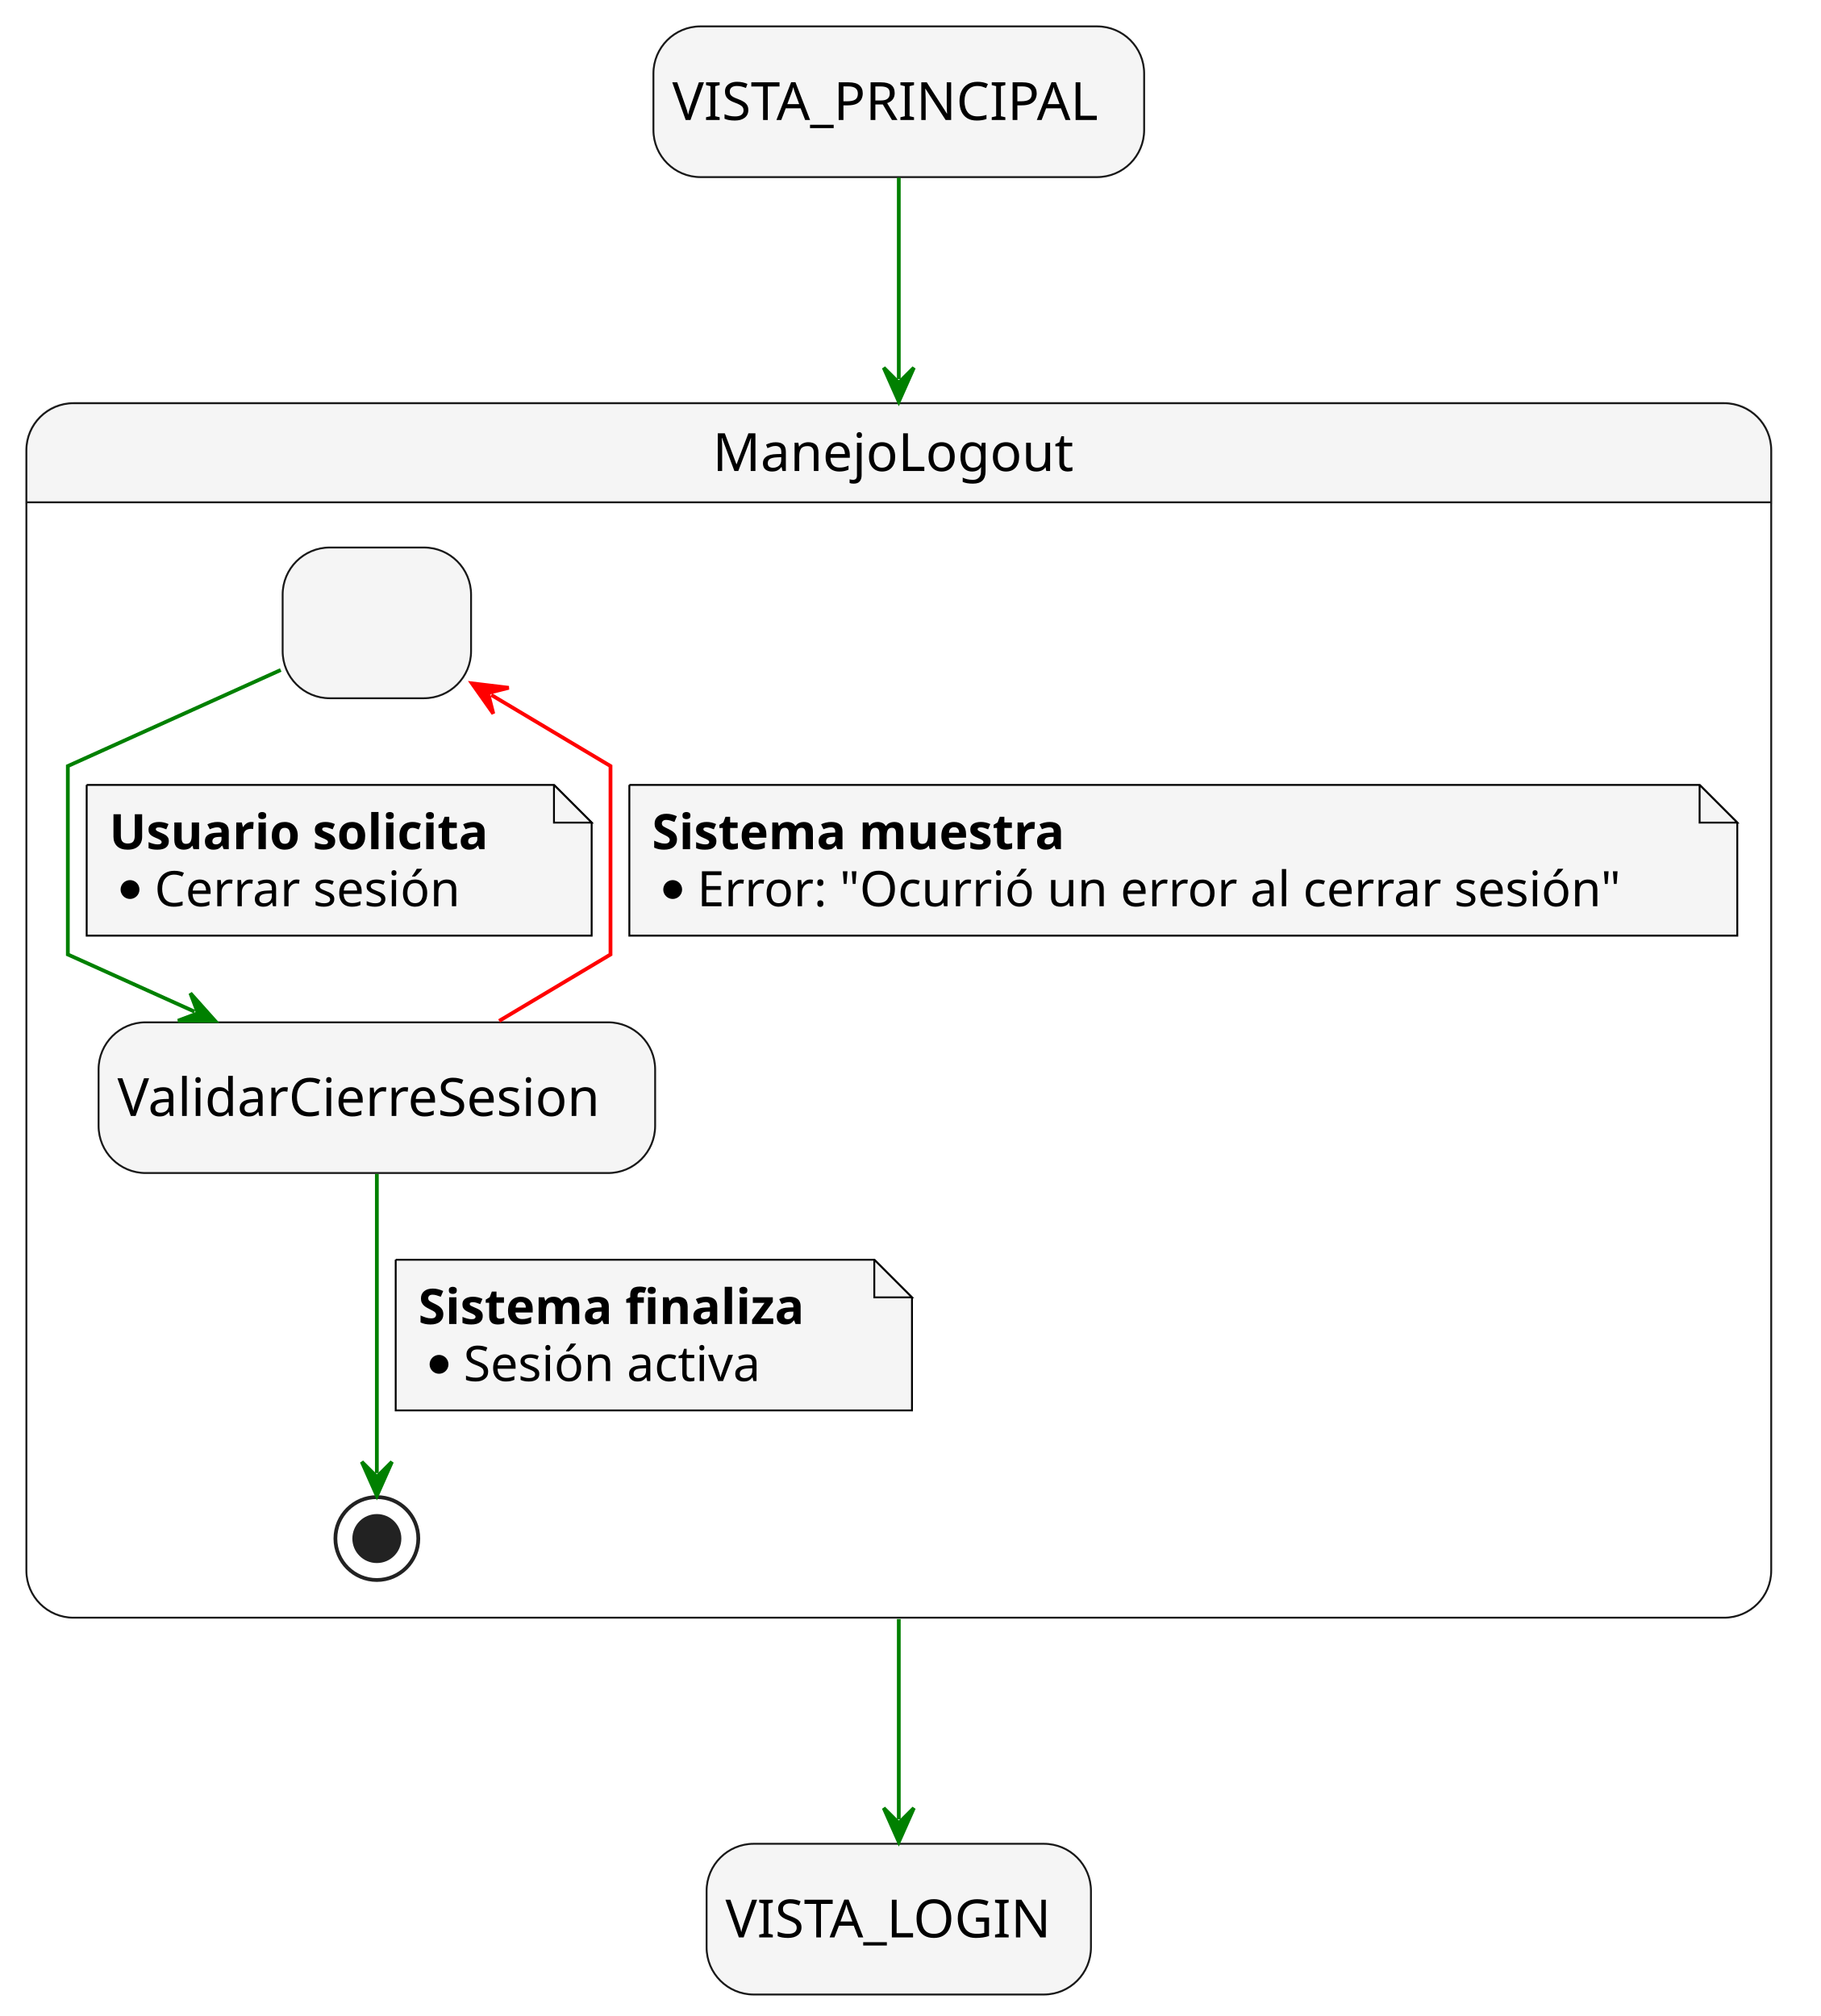
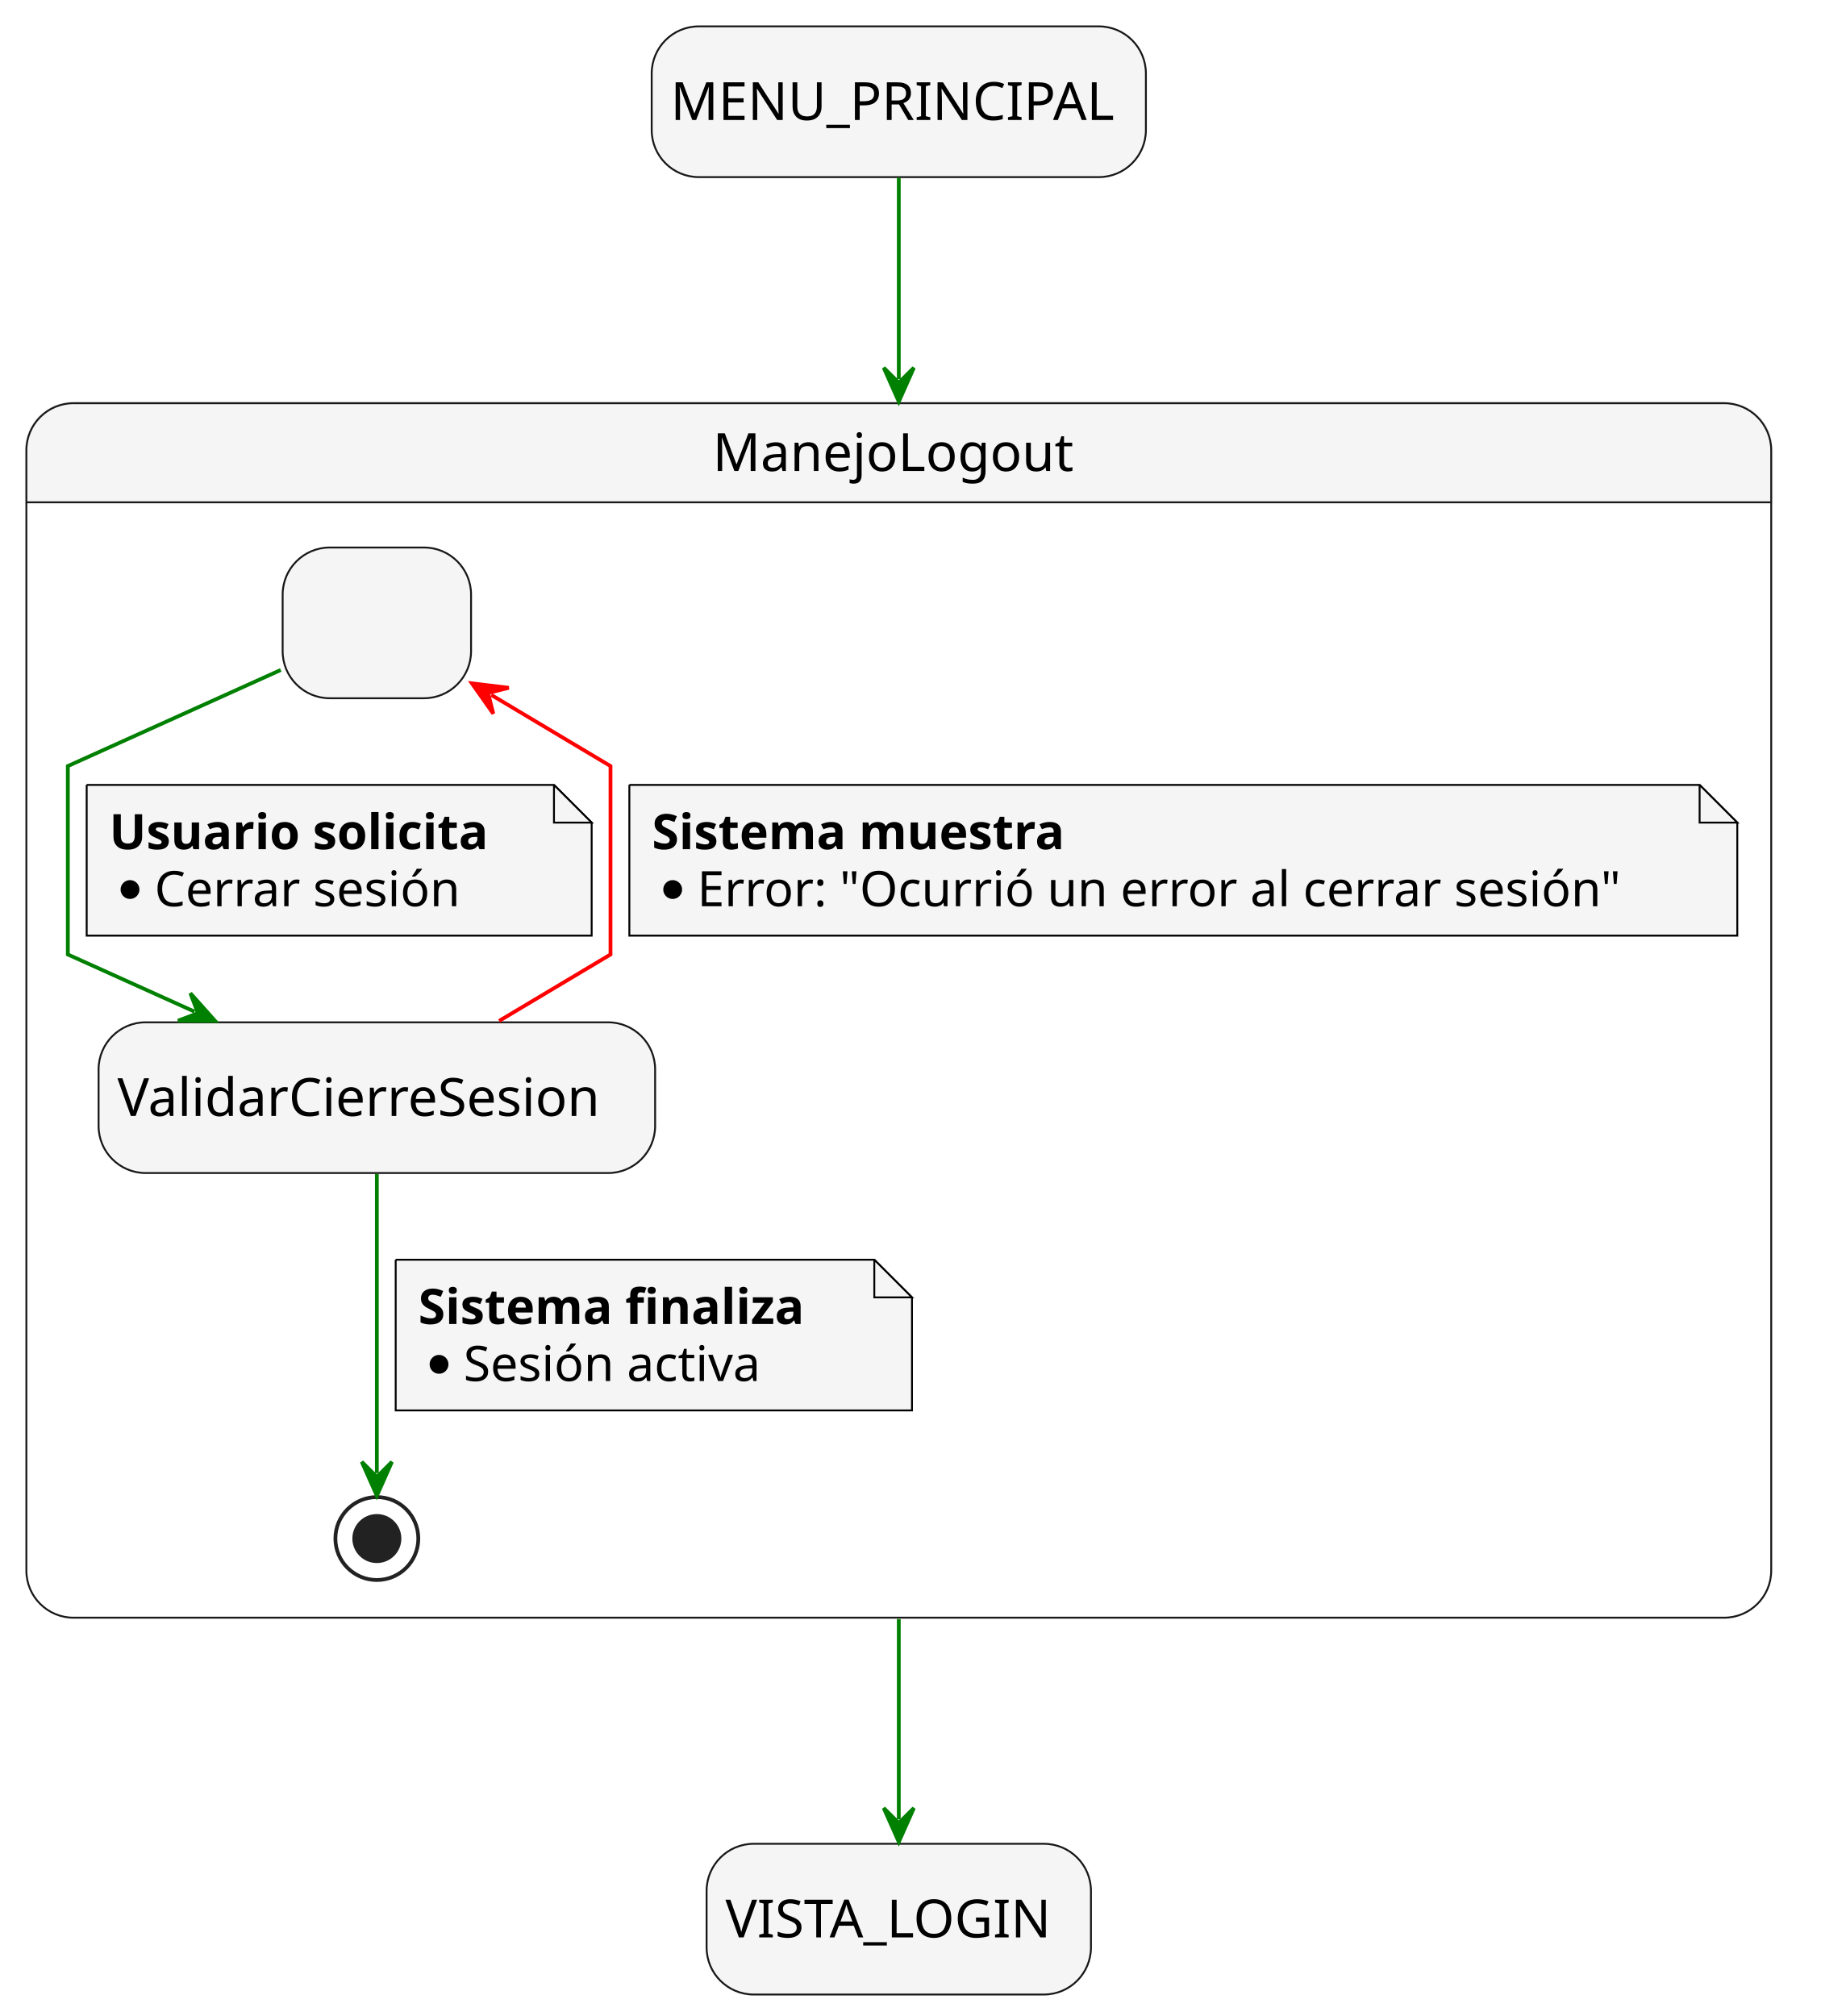
<svg xmlns="http://www.w3.org/2000/svg" contentStyleType="text/css" data-diagram-type="STATE" height="535px" preserveAspectRatio="none" style="width:483px;height:535px;background:#FFFFFF;" version="1.1" viewBox="0 0 483 535" width="483px" zoomAndPan="magnify">
  <defs />
  <g>
-     <rect fill="#F5F5F5" height="40" rx="12.5" ry="12.5" style="stroke:#181818;stroke-width:0.5;" width="130.217" x="173.39" y="7" />
-     <text fill="#000000" font-family="sans-serif" font-size="14" lengthAdjust="spacing" textLength="120.217" x="178.39" y="31.847">VISTA_PRINCIPAL</text>
+     <rect fill="#F5F5F5" height="40" rx="12.5" ry="12.5" style="stroke:#181818;stroke-width:0.5;" width="131.14" x="172.93" y="7" />
+     <text fill="#000000" font-family="sans-serif" font-size="14" lengthAdjust="spacing" textLength="121.14" x="177.93" y="31.847">MENU_PRINCIPAL</text>
    <rect fill="#F5F5F5" height="40" rx="12.5" ry="12.5" style="stroke:#181818;stroke-width:0.5;" width="101.991" x="187.5" y="489.3" />
    <text fill="#000000" font-family="sans-serif" font-size="14" lengthAdjust="spacing" textLength="91.991" x="192.5" y="514.147">VISTA_LOGIN</text>
    <path d="M19.5,107 L457.5,107 A12.5,12.5 0 0 1 470,119.5 L470,133.297 L7,133.297 L7,119.5 A12.5,12.5 0 0 1 19.5,107 " fill="#F5F5F5" style="stroke:#F5F5F5;stroke-width:1;" />
    <rect fill="none" height="322.297" rx="12.5" ry="12.5" style="stroke:#181818;stroke-width:0.5;" width="463" x="7" y="107" />
    <line style="stroke:#181818;stroke-width:0.5;" x1="7" x2="470" y1="133.297" y2="133.297" />
    <text fill="#000000" font-family="sans-serif" font-size="14" lengthAdjust="spacing" textLength="98.779" x="189.11" y="124.995">ManejoLogout</text>
    <rect fill="#F5F5F5" height="40" rx="12.5" ry="12.5" style="stroke:#181818;stroke-width:0.5;" width="50" x="75" y="145.297" />
    <text fill="#000000" font-family="sans-serif" font-size="14" lengthAdjust="spacing" textLength="4.45" x="97.775" y="170.144"> </text>
    <rect fill="#F5F5F5" height="40" rx="12.5" ry="12.5" style="stroke:#181818;stroke-width:0.5;" width="147.683" x="26.16" y="271.297" />
    <text fill="#000000" font-family="sans-serif" font-size="14" lengthAdjust="spacing" textLength="137.683" x="31.16" y="296.144">ValidarCierreSesion</text>
    <ellipse cx="100" cy="408.297" fill="none" rx="11" ry="11" style="stroke:#222222;stroke-width:1;" />
    <ellipse cx="100" cy="408.297" fill="#222222" rx="6" ry="6" style="stroke:#222222;stroke-width:1;" />
    <g id="link_Logout_ValidarCierreSesion">
      <path d="M74.5,177.797 C50.43,188.667 18,203.297 18,203.297 C18,203.297 18,253.297 18,253.297 C18,253.297 31.771,259.51 51.611,268.46 " fill="none" id="Logout-to-ValidarCierreSesion" style="stroke:#008000;stroke-width:1;" />
      <polygon fill="#008000" points="57.08,270.927,50.521,263.58,52.522,268.871,47.231,270.872,57.08,270.927" style="stroke:#008000;stroke-width:1;" />
      <path d="M23,208.297 L23,248.297 L157,248.297 L157,218.297 L147,208.297 L23,208.297 " fill="#F5F5F5" style="stroke:#000000;stroke-width:0.5;" />
      <path d="M147,208.297 L147,218.297 L157,218.297 L147,208.297 " fill="#F5F5F5" style="stroke:#000000;stroke-width:0.5;" />
      <text fill="#000000" font-family="sans-serif" font-size="13" font-weight="bold" lengthAdjust="spacing" textLength="113.376" x="29" y="225.364">Usuario solicita</text>
      <ellipse cx="34.5" cy="236.062" fill="#000000" rx="2.5" ry="2.5" style="stroke:#000000;stroke-width:0;" />
      <text fill="#000000" font-family="sans-serif" font-size="13" lengthAdjust="spacing" textLength="86.557" x="41" y="240.497">Cerrar sesión</text>
    </g>
    <g id="link_ValidarCierreSesion_*end*ManejoLogout">
      <path d="M100,311.547 C100,336.097 100,371.687 100,390.937 " fill="none" id="ValidarCierreSesion-to-*end*ManejoLogout" style="stroke:#008000;stroke-width:1;" />
      <polygon fill="#008000" points="100,396.937,104,387.937,100,391.937,96,387.937,100,396.937" style="stroke:#008000;stroke-width:1;" />
      <path d="M105,334.297 L105,374.297 L242,374.297 L242,344.297 L232,334.297 L105,334.297 " fill="#F5F5F5" style="stroke:#000000;stroke-width:0.5;" />
      <path d="M232,334.297 L232,344.297 L242,344.297 L232,334.297 " fill="#F5F5F5" style="stroke:#000000;stroke-width:0.5;" />
      <text fill="#000000" font-family="sans-serif" font-size="13" font-weight="bold" lengthAdjust="spacing" textLength="116.822" x="111" y="351.364">Sistema finaliza</text>
      <ellipse cx="116.5" cy="362.062" fill="#000000" rx="2.5" ry="2.5" style="stroke:#000000;stroke-width:0;" />
      <text fill="#000000" font-family="sans-serif" font-size="13" lengthAdjust="spacing" textLength="86.442" x="123" y="366.497">Sesión activa</text>
    </g>
    <g id="link_ValidarCierreSesion_Logout">
      <path d="M132.45,270.927 C147.45,261.977 162,253.297 162,253.297 C162,253.297 162,203.297 162,203.297 C162,203.297 147.532,194.661 130.372,184.422 " fill="none" id="ValidarCierreSesion-to-Logout" style="stroke:#FF0000;stroke-width:1;" />
      <polygon fill="#FF0000" points="125.22,181.347,130.899,189.394,129.514,183.909,134.998,182.524,125.22,181.347" style="stroke:#FF0000;stroke-width:1;" />
      <path d="M167,208.297 L167,248.297 L461,248.297 L461,218.297 L451,208.297 L167,208.297 " fill="#F5F5F5" style="stroke:#000000;stroke-width:0.5;" />
      <path d="M451,208.297 L451,218.297 L461,218.297 L451,208.297 " fill="#F5F5F5" style="stroke:#000000;stroke-width:0.5;" />
      <text fill="#000000" font-family="sans-serif" font-size="13" font-weight="bold" lengthAdjust="spacing" textLength="124.186" x="173" y="225.364">Sistema muestra</text>
      <ellipse cx="178.5" cy="236.062" fill="#000000" rx="2.5" ry="2.5" style="stroke:#000000;stroke-width:0;" />
      <text fill="#000000" font-family="sans-serif" font-size="13" lengthAdjust="spacing" textLength="261.746" x="185" y="240.497">Error: "Ocurrió un error al cerrar sesión"</text>
    </g>
    <g id="link_startState_ManejoLogout">
      <path d="M238.5,47.17 C238.5,61.58 238.5,76.85 238.5,100.58 " fill="none" id="startState-to-ManejoLogout" style="stroke:#008000;stroke-width:1;" />
      <polygon fill="#008000" points="238.5,106.58,242.5,97.58,238.5,101.58,234.5,97.58,238.5,106.58" style="stroke:#008000;stroke-width:1;" />
    </g>
    <g id="link_ManejoLogout_endState">
      <path d="M238.5,429.66 C238.5,453.23 238.5,468.39 238.5,482.81 " fill="none" id="ManejoLogout-to-endState" style="stroke:#008000;stroke-width:1;" />
      <polygon fill="#008000" points="238.5,488.81,242.5,479.81,238.5,483.81,234.5,479.81,238.5,488.81" style="stroke:#008000;stroke-width:1;" />
    </g>
  </g>
</svg>
